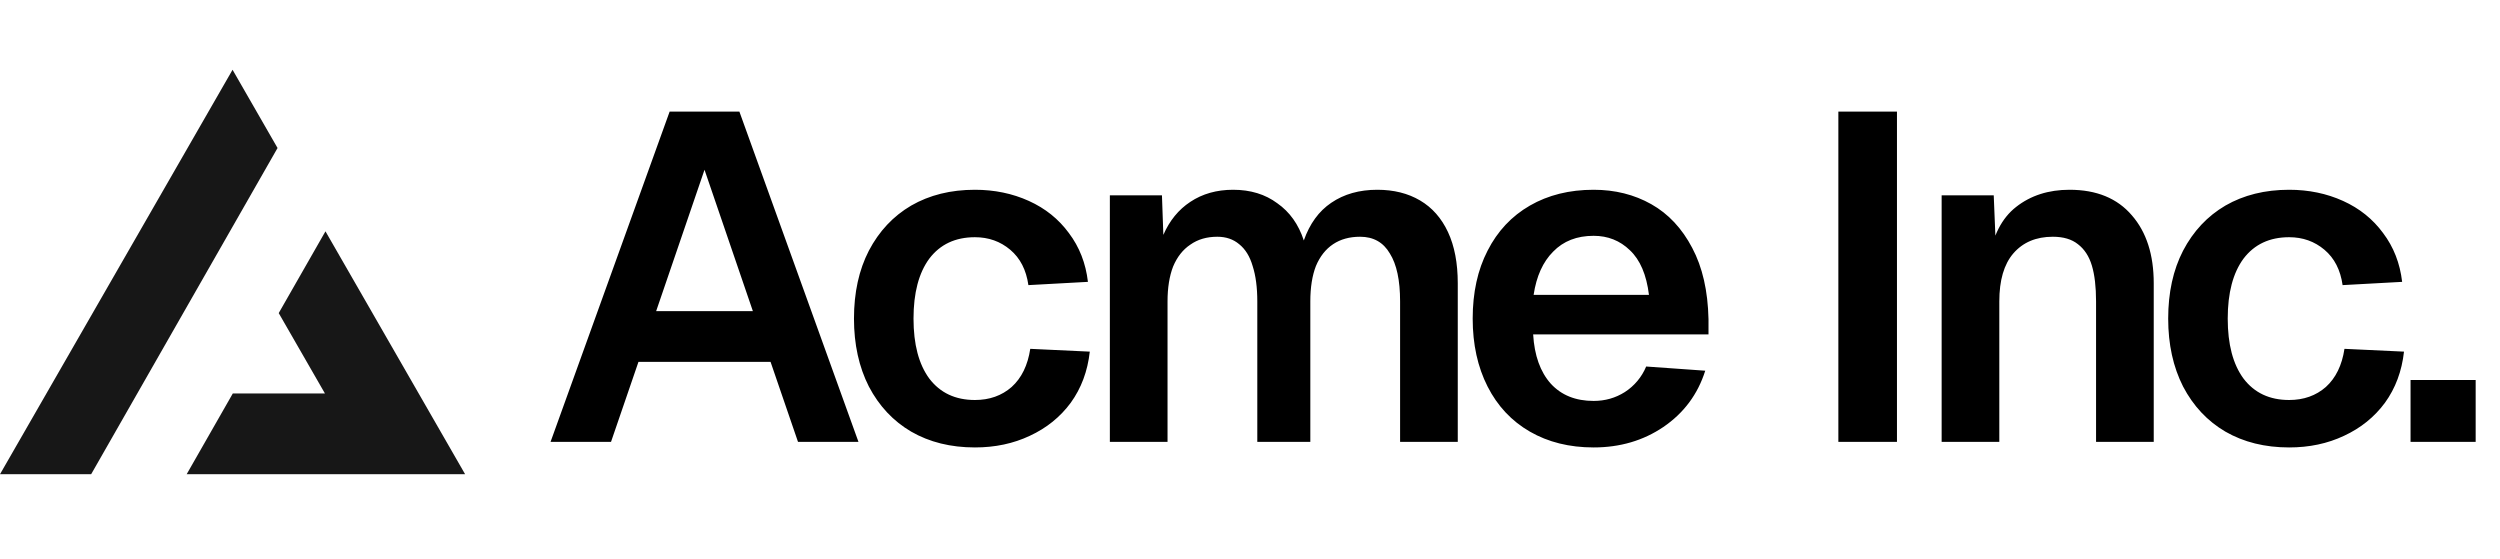
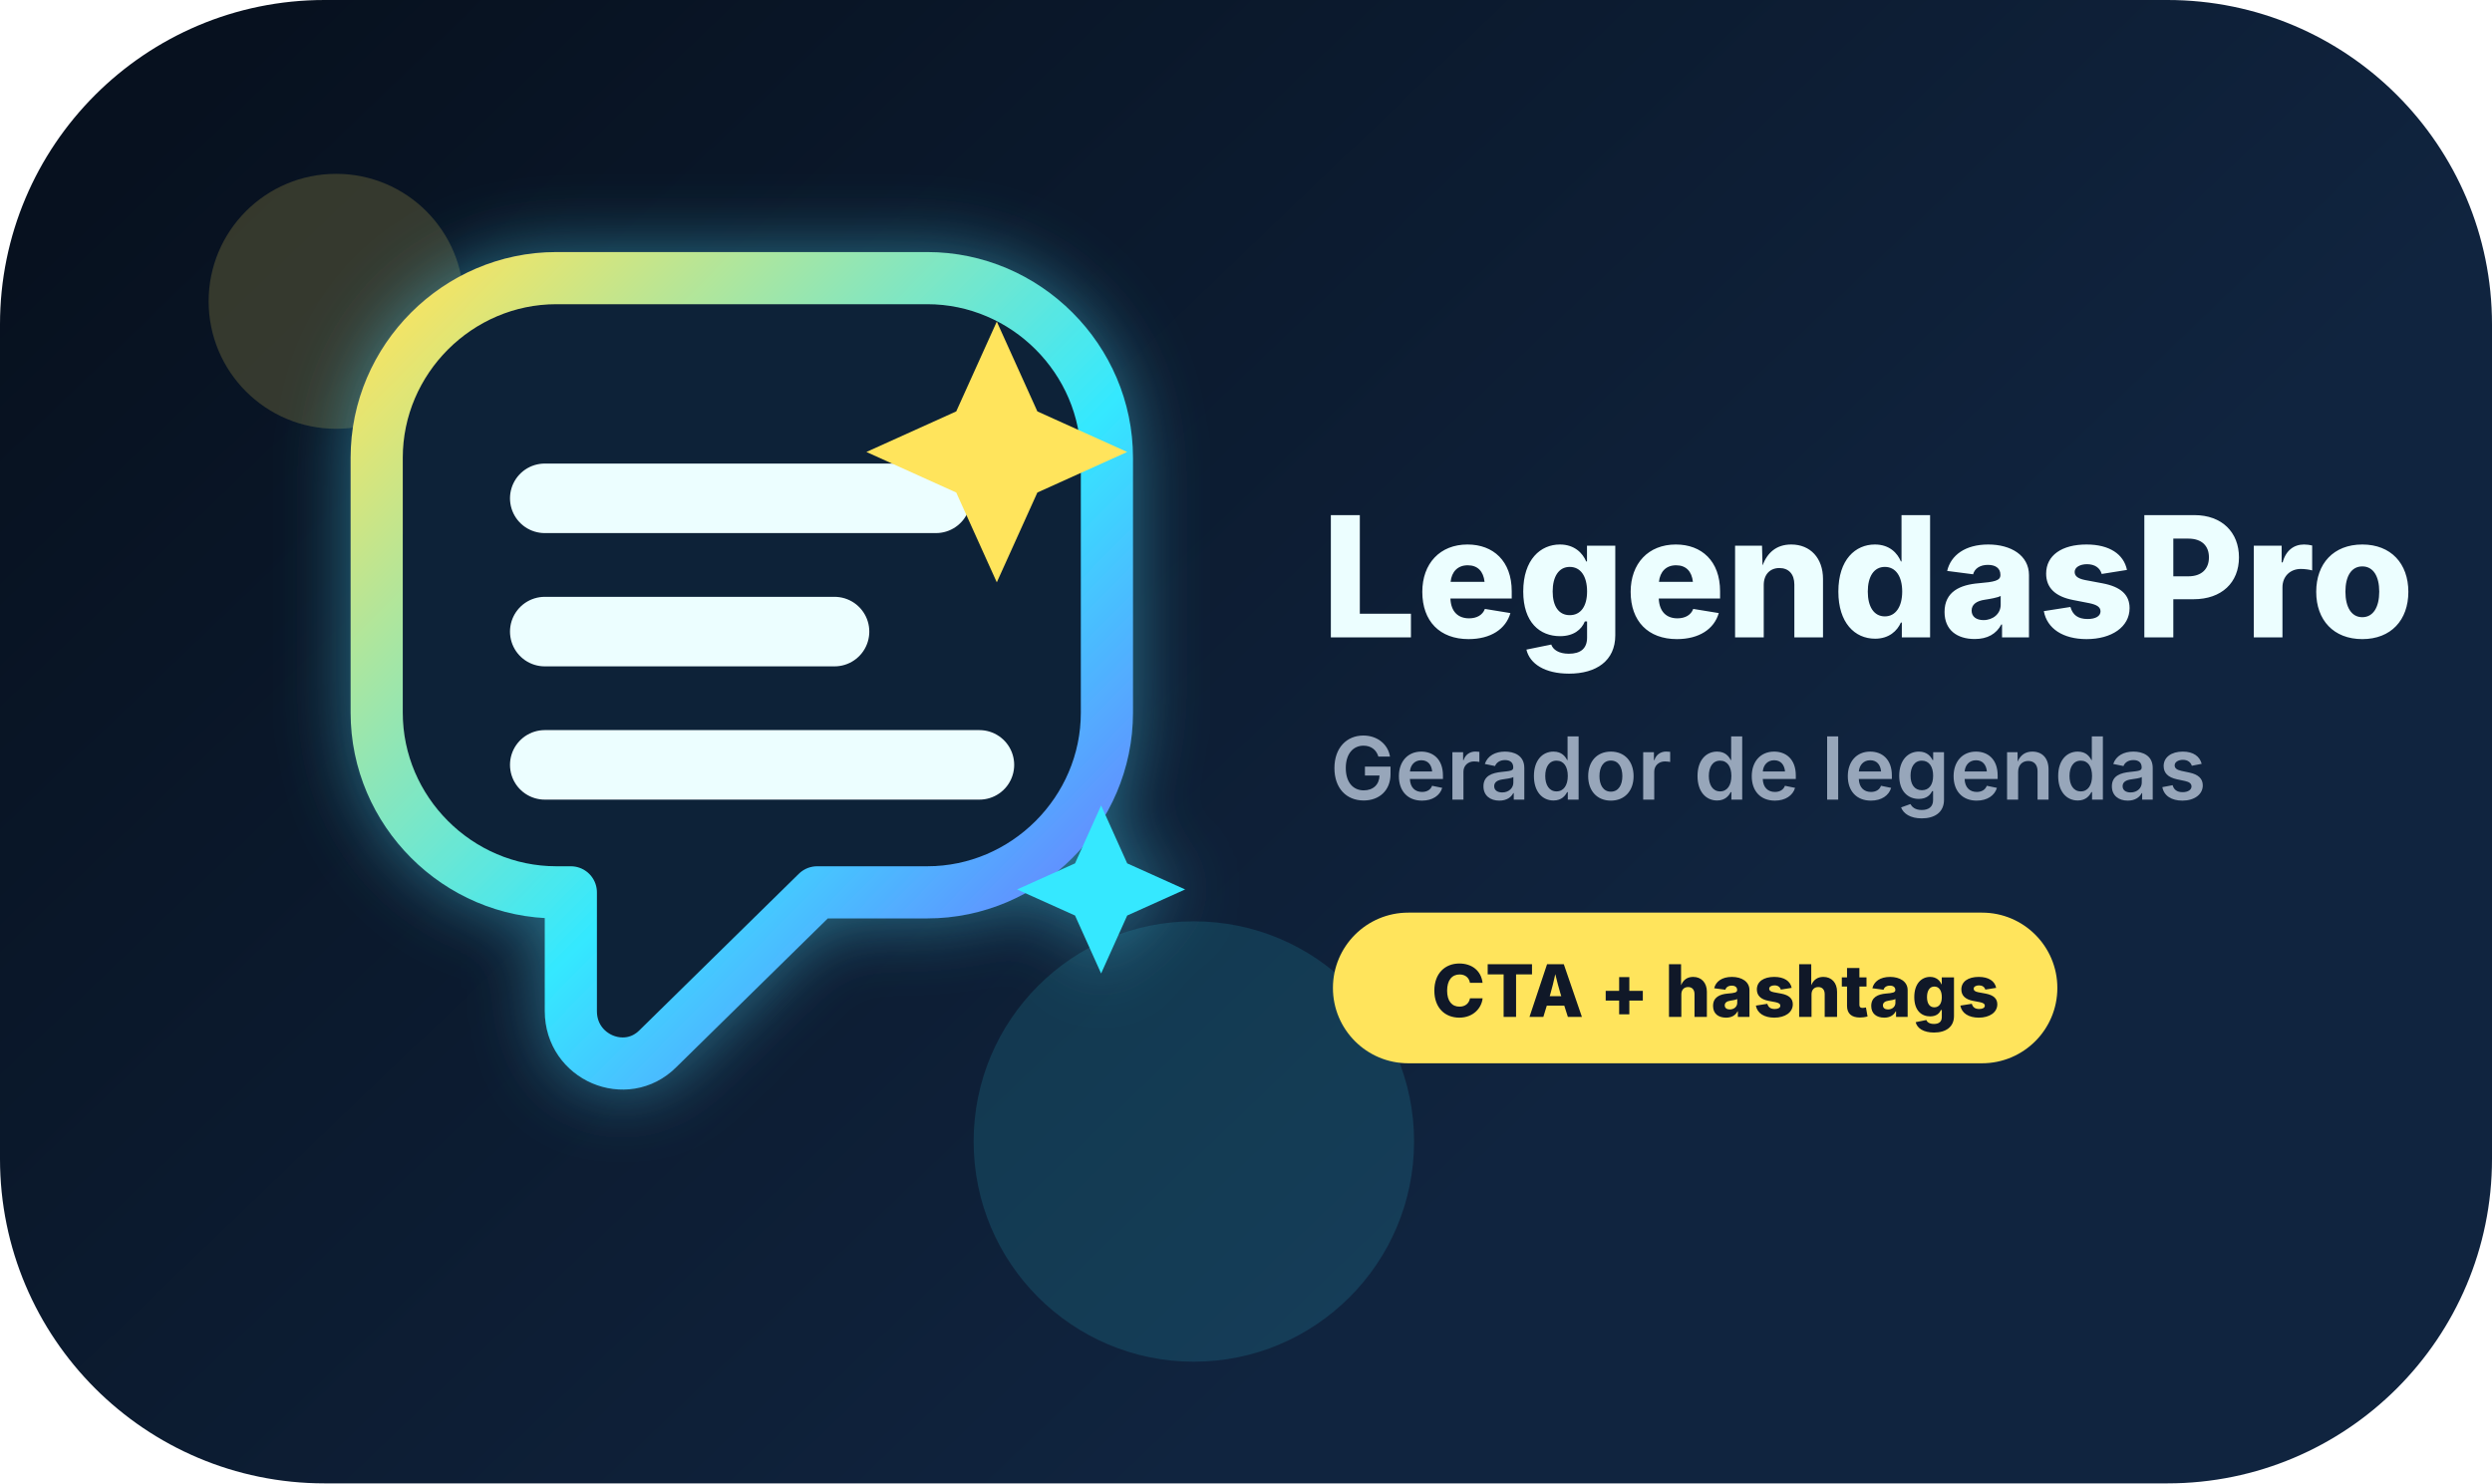
- <svg xmlns="http://www.w3.org/2000/svg" width="215" height="48" fill="none">
-   <path fill="#000" d="M57.588 9.6h6L73.828 38h-5.2l-2.36-6.88h-11.36L52.548 38h-5.2l10.24-28.4Zm7.16 17.16-4.16-12.16-4.16 12.16h8.32Zm23.694-2.24c-.186-1.307-.706-2.32-1.56-3.04-.853-.72-1.866-1.08-3.04-1.08-1.68 0-2.986.613-3.92 1.84-.906 1.227-1.36 2.947-1.36 5.16s.454 3.933 1.36 5.16c.934 1.227 2.24 1.84 3.92 1.84 1.254 0 2.307-.373 3.16-1.12.854-.773 1.387-1.867 1.6-3.28l5.12.24c-.186 1.68-.733 3.147-1.64 4.4-.906 1.227-2.08 2.173-3.52 2.84-1.413.667-2.986 1-4.72 1-2.08 0-3.906-.453-5.48-1.36-1.546-.907-2.76-2.2-3.64-3.88-.853-1.68-1.28-3.627-1.28-5.84 0-2.24.427-4.187 1.28-5.84.88-1.68 2.094-2.973 3.64-3.88 1.574-.907 3.4-1.36 5.48-1.36 1.68 0 3.227.32 4.64.96 1.414.64 2.56 1.56 3.44 2.76.907 1.2 1.454 2.6 1.64 4.2l-5.12.28Zm11.486-7.72.12 3.4c.534-1.227 1.307-2.173 2.32-2.84 1.04-.693 2.267-1.04 3.68-1.04 1.494 0 2.76.387 3.8 1.16 1.067.747 1.827 1.813 2.28 3.2.507-1.44 1.294-2.52 2.36-3.24 1.094-.747 2.414-1.12 3.96-1.12 1.414 0 2.64.307 3.68.92s1.84 1.52 2.4 2.72c.56 1.2.84 2.667.84 4.4V38h-4.96V25.92c0-1.813-.293-3.187-.88-4.12-.56-.96-1.413-1.44-2.56-1.44-.906 0-1.68.213-2.32.64-.64.427-1.133 1.053-1.48 1.88-.32.827-.48 1.84-.48 3.04V38h-4.56V25.92c0-1.2-.133-2.213-.4-3.04-.24-.827-.626-1.453-1.16-1.88-.506-.427-1.133-.64-1.88-.64-.906 0-1.68.227-2.32.68-.64.427-1.133 1.053-1.48 1.88-.32.827-.48 1.827-.48 3V38h-4.96V16.8h4.48Zm26.723 10.6c0-2.24.427-4.187 1.28-5.84.854-1.68 2.067-2.973 3.64-3.88 1.574-.907 3.4-1.36 5.48-1.36 1.84 0 3.494.413 4.96 1.24 1.467.827 2.64 2.08 3.52 3.76.88 1.653 1.347 3.693 1.4 6.12v1.32h-15.08c.107 1.813.614 3.227 1.52 4.24.907.987 2.134 1.48 3.68 1.48.987 0 1.88-.253 2.68-.76a4.803 4.803 0 0 0 1.84-2.2l5.08.36c-.64 2.027-1.84 3.64-3.6 4.84-1.733 1.173-3.733 1.76-6 1.76-2.08 0-3.906-.453-5.48-1.36-1.573-.907-2.786-2.2-3.64-3.88-.853-1.68-1.28-3.627-1.28-5.84Zm15.16-2.04c-.213-1.733-.76-3.013-1.64-3.84-.853-.827-1.893-1.24-3.12-1.24-1.44 0-2.6.453-3.48 1.36-.88.88-1.44 2.12-1.68 3.72h9.92ZM163.139 9.6V38h-5.04V9.6h5.04Zm8.322 7.2.24 5.88-.64-.36c.32-2.053 1.094-3.56 2.32-4.52 1.254-.987 2.787-1.48 4.6-1.48 2.32 0 4.107.733 5.36 2.2 1.254 1.44 1.88 3.387 1.88 5.84V38h-4.96V25.92c0-1.253-.12-2.28-.36-3.08-.24-.8-.64-1.413-1.2-1.84-.533-.427-1.253-.64-2.16-.64-1.44 0-2.573.48-3.4 1.44-.8.933-1.2 2.307-1.2 4.12V38h-4.96V16.8h4.48Zm30.003 7.72c-.186-1.307-.706-2.32-1.56-3.04-.853-.72-1.866-1.08-3.04-1.08-1.68 0-2.986.613-3.92 1.84-.906 1.227-1.36 2.947-1.36 5.16s.454 3.933 1.36 5.16c.934 1.227 2.24 1.84 3.92 1.84 1.254 0 2.307-.373 3.16-1.12.854-.773 1.387-1.867 1.6-3.28l5.12.24c-.186 1.68-.733 3.147-1.64 4.4-.906 1.227-2.08 2.173-3.52 2.84-1.413.667-2.986 1-4.72 1-2.08 0-3.906-.453-5.48-1.36-1.546-.907-2.76-2.2-3.64-3.88-.853-1.68-1.28-3.627-1.28-5.84 0-2.24.427-4.187 1.28-5.84.88-1.68 2.094-2.973 3.64-3.88 1.574-.907 3.4-1.36 5.48-1.36 1.68 0 3.227.32 4.64.96 1.414.64 2.56 1.56 3.44 2.76.907 1.2 1.454 2.6 1.64 4.2l-5.12.28Zm11.443 8.16V38h-5.6v-5.32h5.6Z" />
-   <path fill="#171717" fill-rule="evenodd" d="m7.839 40.783 16.03-28.054L20 6 0 40.783h7.839Zm8.214 0H40L27.99 19.894l-4.02 7.032 3.976 6.914H20.02l-3.967 6.943Z" clip-rule="evenodd" />
+ <svg xmlns="http://www.w3.org/2000/svg" viewBox="0 0 860 512" role="img" aria-label="LegendasPro AI">
+   <defs>
+     <linearGradient id="bg" x1="52" y1="46" x2="454" y2="466" gradientUnits="userSpaceOnUse">
+       <stop stop-color="#07111f" />
+       <stop offset="1" stop-color="#10243f" />
+     </linearGradient>
+     <linearGradient id="accent" x1="119" y1="112" x2="384" y2="372" gradientUnits="userSpaceOnUse">
+       <stop stop-color="#ffe45c" />
+       <stop offset=".56" stop-color="#34e8ff" />
+       <stop offset="1" stop-color="#7c5cff" />
+     </linearGradient>
+     <filter id="glow" x="-40%" y="-40%" width="180%" height="180%">
+       <feGaussianBlur stdDeviation="12" result="blur" />
+       <feColorMatrix in="blur" type="matrix" values="0 0 0 0 0.08 0 0 0 0 0.75 0 0 0 0 1 0 0 0 .45 0" />
+       <feMerge>
+         <feMergeNode />
+         <feMergeNode in="SourceGraphic" />
+       </feMerge>
+     </filter>
+   </defs>
+   <rect width="860" height="512" rx="112" fill="url(#bg)" />
+   <circle cx="116" cy="104" r="44" fill="#ffe45c" opacity=".18" />
+   <circle cx="412" cy="394" r="76" fill="#34e8ff" opacity=".13" />
+   <g filter="url(#glow)">
+     <path d="M130 158c0-34 28-62 62-62h128c34 0 62 28 62 62v88c0 34-28 62-62 62h-38l-55 54c-11 11-30 3-30-13v-41h-5c-34 0-62-28-62-62v-88Z" fill="#0d2137" stroke="url(#accent)" stroke-width="18" stroke-linejoin="round" />
+     <path d="M188 172h135M188 218h100M188 264h150" stroke="#ecfeff" stroke-width="24" stroke-linecap="round" />
+     <path d="M344 111l14 31 31 14-31 14-14 31-14-31-31-14 31-14 14-31Z" fill="#ffe45c" />
+     <path d="M380 278l9 20 20 9-20 9-9 20-9-20-20-9 20-9 9-20Z" fill="#34e8ff" />
+   </g>
+   <g font-family="Inter, Arial, sans-serif">
+     <text x="456" y="220" fill="#ecfeff" font-size="58" font-weight="800">LegendasPro</text>
+     <text x="459" y="276" fill="#97a6ba" font-size="30" font-weight="600">Gerador de legendas</text>
+     <rect x="460" y="315" width="250" height="52" rx="26" fill="#ffe45c" />
+     <text x="494" y="351" fill="#101828" font-size="25" font-weight="800">CTA + hashtags</text>
+   </g>
</svg>
